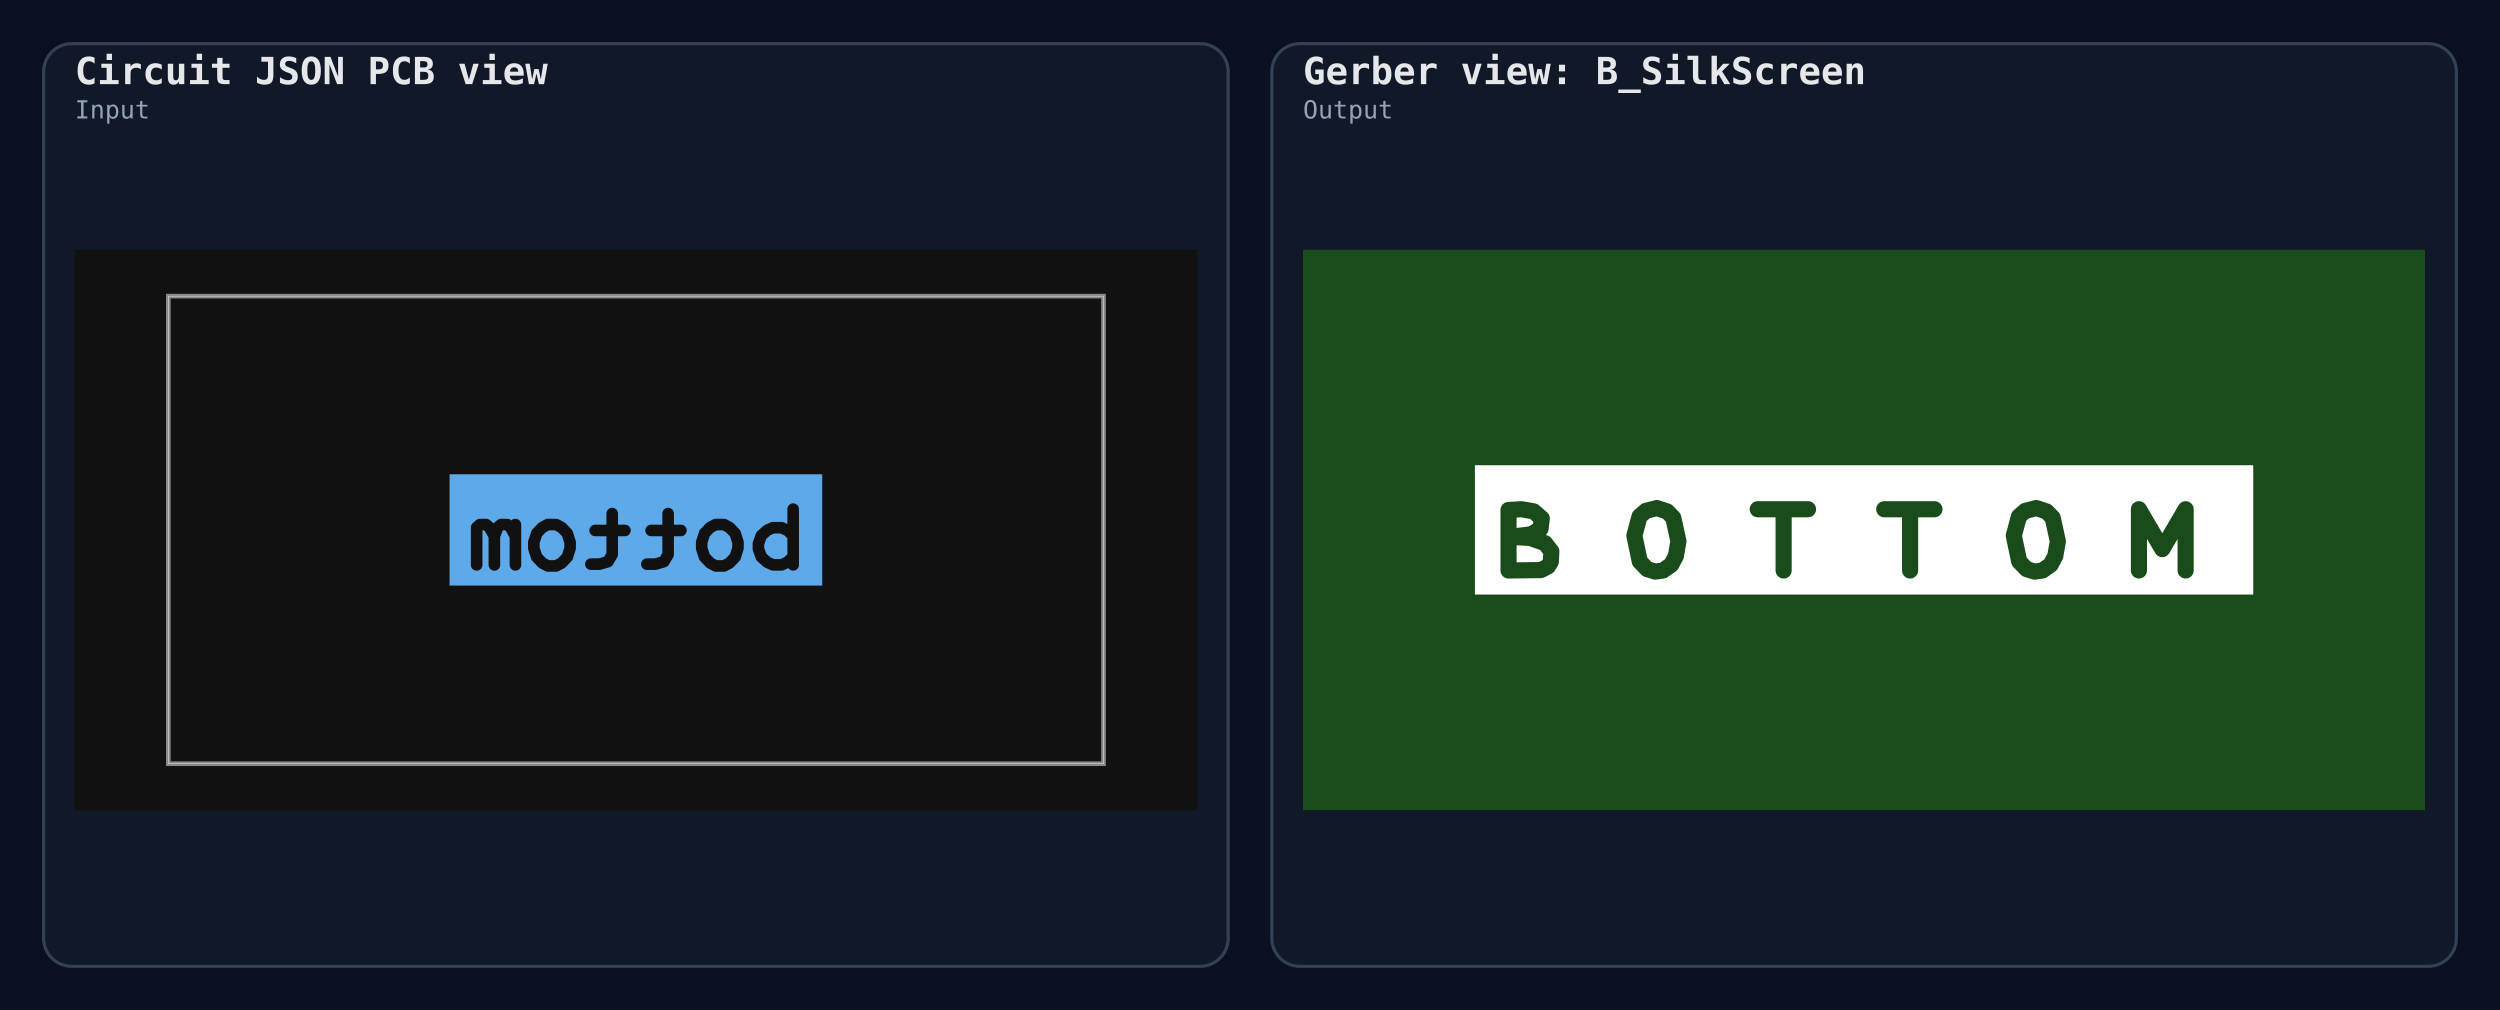
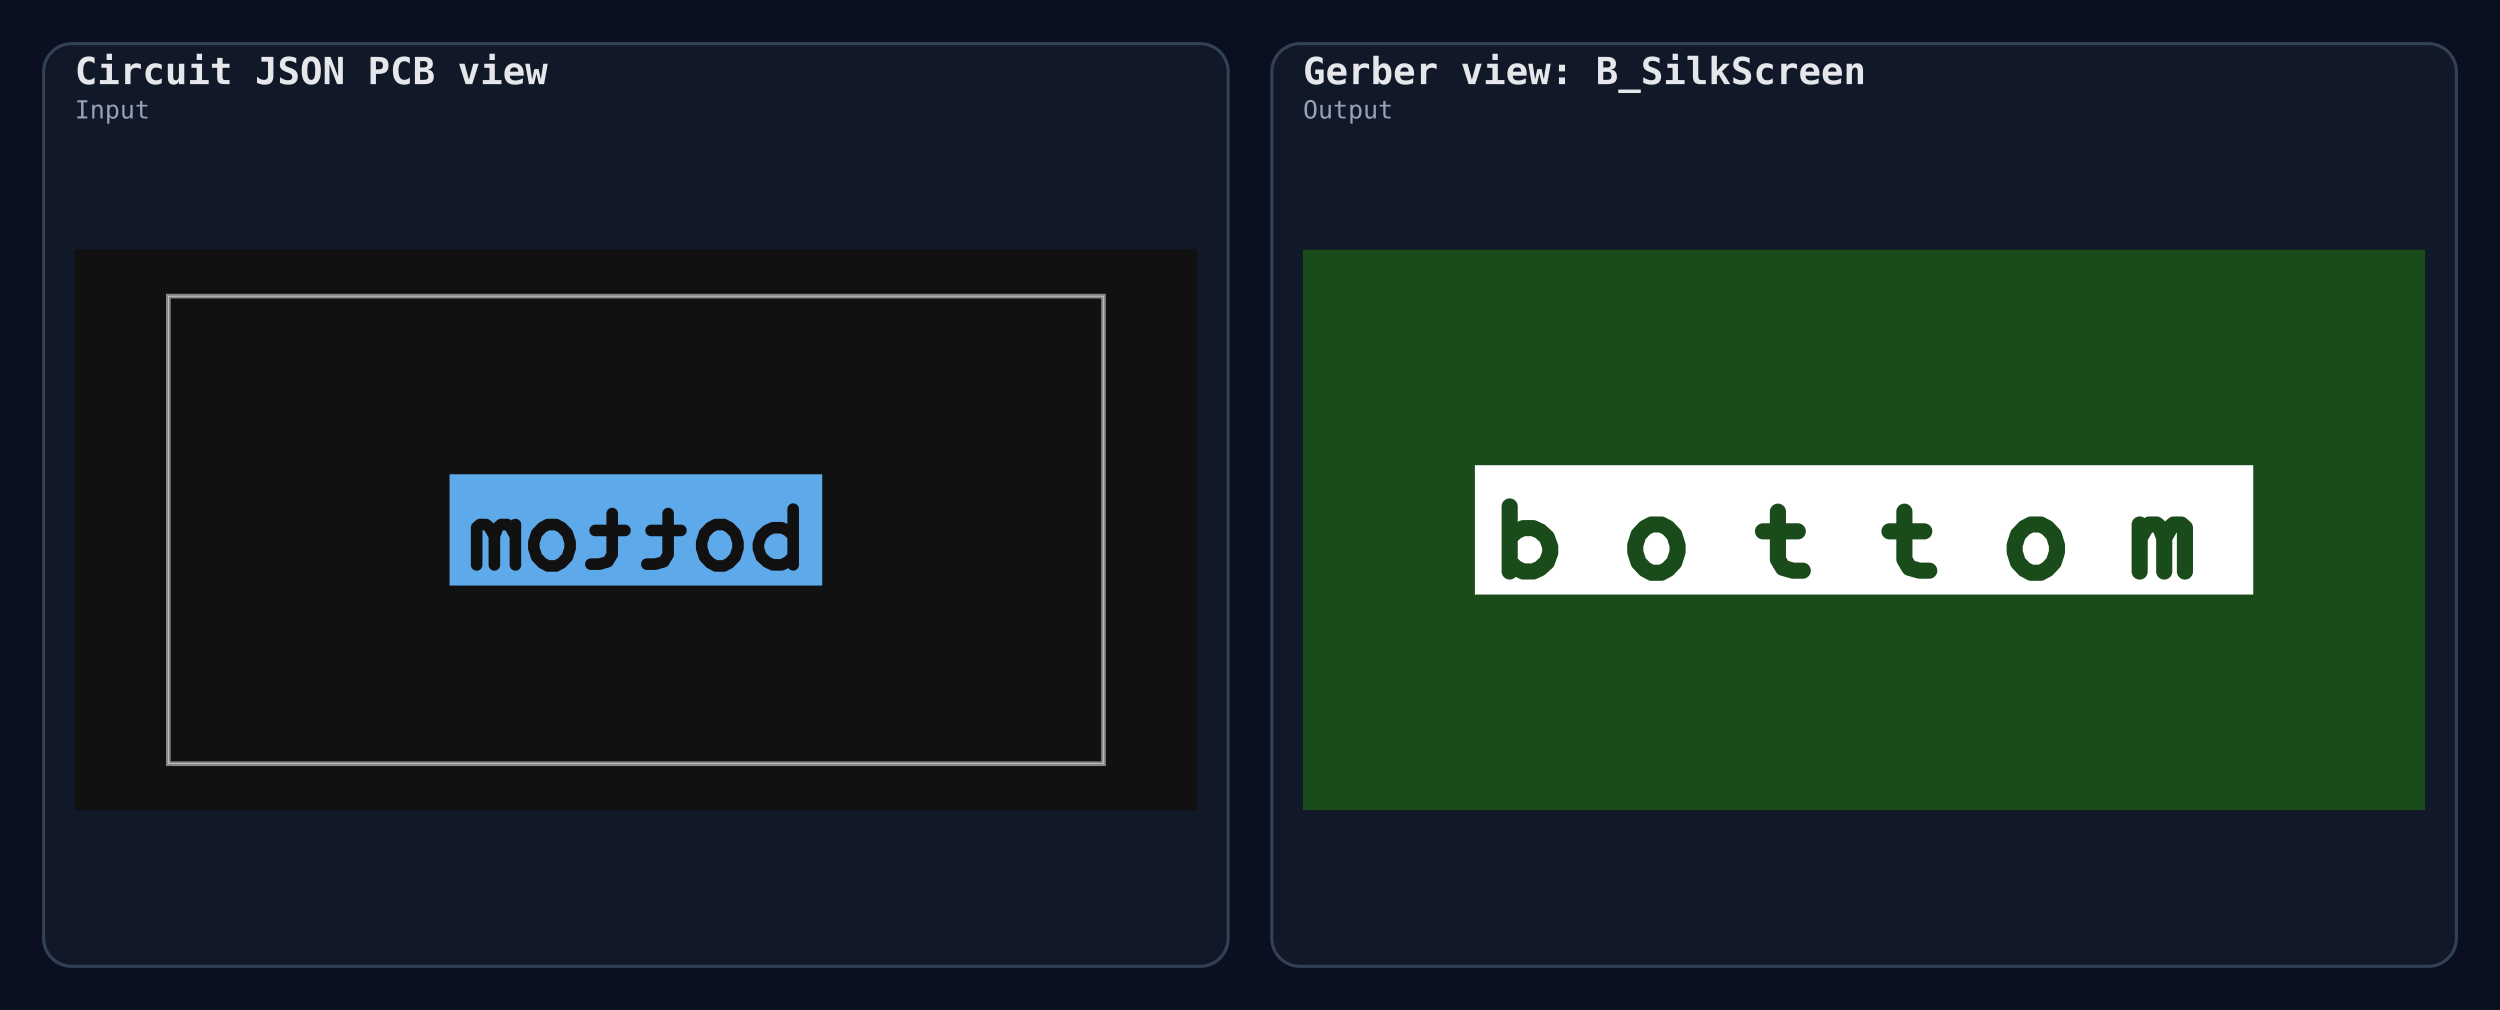
<svg xmlns="http://www.w3.org/2000/svg" xmlns:xlink="http://www.w3.org/1999/xlink" version="1.1" viewBox="0 0 1604 648" width="1604" height="648">
  <defs>
    <style>.snapshot-label { font: 600 24px ui-monospace, SFMono-Regular, Menlo, monospace; fill: #e5e7eb; }.snapshot-subtitle { font: 500 16px ui-monospace, SFMono-Regular, Menlo, monospace; fill: #94a3b8; }</style>
  </defs>
  <rect x="0" y="0" width="1604" height="648" fill="#0b1020" />
  <rect x="28" y="28" width="760" height="592" rx="18" fill="#111827" stroke="#334155" stroke-width="2" />
  <rect x="816" y="28" width="760" height="592" rx="18" fill="#111827" stroke="#334155" stroke-width="2" />
  <text x="48" y="54" class="snapshot-label">Circuit JSON PCB view</text>
  <text x="836" y="54" class="snapshot-label">Gerber view: B_SilkScreen</text>
  <text x="48" y="76" class="snapshot-subtitle">Input</text>
  <text x="836" y="76" class="snapshot-subtitle">Output</text>
  <svg x="48" y="80" width="720" height="520" preserveAspectRatio="xMidYMid meet" viewBox="0 0 800 400">
    <style />
    <rect class="boundary" x="0" y="0" fill="#111111" width="800" height="400" data-type="pcb_background" data-pcb-layer="global" />
    <rect class="pcb-boundary" fill="none" stroke="#fff" stroke-width="0.3" x="66.667" y="33.333" width="666.667" height="333.333" data-type="pcb_boundary" data-pcb-layer="global" />
    <path class="pcb-board" d="M 66.667 366.667 L 733.333 366.667 L 733.333 33.333 L 66.667 33.333 Z" fill="none" stroke="rgba(255, 255, 255, 0.5)" stroke-width="3.333" data-type="pcb_board" data-pcb-layer="board" />
    <rect x="-3.99" y="-1.193" width="7.98" height="2.387" fill="#5da9e9" mask="url(#silkscreen-knockout-mask-silk_knockout_text_bottom-1)" transform="matrix(-33.33333,0,0,33.33333,400,200)" class="pcb-silkscreen-text-knockout pcb-silkscreen-bottom" data-type="pcb_silkscreen_text" data-pcb-silkscreen-text-id="silk_knockout_text_bottom" data-pcb-layer="bottom" />
    <defs>
      <mask id="silkscreen-knockout-mask-silk_knockout_text_bottom-1">
        <rect x="-3.99" y="-1.193" width="7.98" height="2.387" fill="white" />
        <path d="M-3.363 -0.445L-3.363 0.747 M-3.363 0.122L-3.239 0.008 M-3.239 0.008L-3.116 -0.047 M-3.116 -0.047L-2.93 -0.047 M-2.93 -0.047L-2.806 0.008 M-2.806 0.008L-2.681 0.122 M-2.681 0.122L-2.62 0.293 M-2.62 0.293L-2.62 0.406 M-2.62 0.406L-2.681 0.576 M-2.681 0.576L-2.806 0.689 M-2.806 0.689L-2.93 0.747 M-2.93 0.747L-3.116 0.747 M-3.116 0.747L-3.239 0.689 M-3.239 0.689L-3.363 0.576 M-1.884 -0.115L-2.003 -0.052 M-2.003 -0.052L-2.123 0.074 M-2.123 0.074L-2.183 0.264 M-2.183 0.264L-2.183 0.391 M-2.183 0.391L-2.123 0.579 M-2.123 0.579L-2.003 0.706 M-2.003 0.706L-1.884 0.77 M-1.884 0.77L-1.706 0.77 M-1.706 0.77L-1.587 0.706 M-1.587 0.706L-1.467 0.579 M-1.467 0.579L-1.407 0.391 M-1.407 0.391L-1.407 0.264 M-1.407 0.264L-1.467 0.074 M-1.467 0.074L-1.587 -0.052 M-1.587 -0.052L-1.706 -0.115 M-1.706 -0.115L-1.884 -0.115 M-0.689 -0.35L-0.689 0.526 M-0.689 0.526L-0.598 0.679 M-0.598 0.679L-0.416 0.732 M-0.416 0.732L-0.234 0.732 M-0.963 0.011L-0.325 0.011 M0.507 -0.35L0.507 0.526 M0.507 0.526L0.598 0.679 M0.598 0.679L0.78 0.732 M0.78 0.732L0.963 0.732 M0.234 0.011L0.872 0.011 M1.706 -0.115L1.587 -0.052 M1.587 -0.052L1.467 0.074 M1.467 0.074L1.407 0.264 M1.407 0.264L1.407 0.391 M1.407 0.391L1.467 0.579 M1.467 0.579L1.587 0.706 M1.587 0.706L1.706 0.77 M1.706 0.77L1.884 0.77 M1.884 0.77L2.003 0.706 M2.003 0.706L2.123 0.579 M2.123 0.579L2.183 0.391 M2.183 0.391L2.183 0.264 M2.183 0.264L2.123 0.074 M2.123 0.074L2.003 -0.052 M2.003 -0.052L1.884 -0.115 M1.884 -0.115L1.706 -0.115 M2.577 -0.115L2.577 0.748 M2.577 0.132L2.682 -0.054 M2.682 -0.054L2.753 -0.115 M2.753 -0.115L2.885 -0.115 M2.885 -0.115L2.956 -0.054 M2.956 -0.054L3.027 0.132 M3.027 0.132L3.027 0.748 M3.027 0.132L3.133 -0.054 M3.133 -0.054L3.203 -0.115 M3.203 -0.115L3.336 -0.115 M3.336 -0.115L3.406 -0.054 M3.406 -0.054L3.406 0.748" fill="none" stroke="black" stroke-width="0.248" stroke-linecap="round" stroke-linejoin="round" />
      </mask>
    </defs>
  </svg>
-   <svg x="836" y="80" width="720" height="520" preserveAspectRatio="xMidYMid meet" viewBox="-10000 -5000 20000 10000" version="1.1" stroke-linecap="round" stroke-linejoin="round" stroke-width="0" fill-rule="evenodd" clip-rule="evenodd" id="lTIj-hxbbzgr_bottom">
+   <svg x="836" y="80" width="720" height="520" preserveAspectRatio="xMidYMid meet" viewBox="-10000 -5000 20000 10000" version="1.1" stroke-linecap="round" stroke-linejoin="round" stroke-width="0" fill-rule="evenodd" clip-rule="evenodd" id="q03dYGUcN0iD_bottom">
    <defs>
-       <style>.lTIj-hxbbzgr_fr4 {color: #666666;}
- .lTIj-hxbbzgr_cu {color: #cccccc;}
- .lTIj-hxbbzgr_cf {color: #cc9933;}
- .lTIj-hxbbzgr_sm {color: #004200; opacity: 0.749;}
- .lTIj-hxbbzgr_ss {color: #ffffff;}
- .lTIj-hxbbzgr_sp {color: #999999;}
- .lTIj-hxbbzgr_out {color: #000000;}</style>
-       <mask id="EVVt_Bqa_l4Y_clear-1" fill="#000" stroke="#000">
+       <style>.q03dYGUcN0iD_fr4 {color: #666666;}
+ .q03dYGUcN0iD_cu {color: #cccccc;}
+ .q03dYGUcN0iD_cf {color: #cc9933;}
+ .q03dYGUcN0iD_sm {color: #004200; opacity: 0.749;}
+ .q03dYGUcN0iD_ss {color: #ffffff;}
+ .q03dYGUcN0iD_sp {color: #999999;}
+ .q03dYGUcN0iD_out {color: #000000;}</style>
+       <mask id="SVjXK5eu4D8J_clear-1" fill="#000" stroke="#000">
        <g>
          <rect x="-6940" y="-1155" width="13880" height="2310" fill="#fff" />
-           <path d="M 6337.016 -722.842 6337.016 355.886 6102.937 368.696 5888.598 331.026 5744.192 204.599 5766.659 19.755 5936.576 -79.157 6303.588 -121.605 5946.733 -143.989 5685.108 -237.404 5573.68 -381.019 5582.836 -566.752 5632.992 -648.803 5758.085 -715.481 6337.016 -722.842 M 3723.458 -742.555 3866.528 -698.043 3997.308 -562.616 4094.022 -102.951 4001.9 241.089 3888.875 339.079 3693.177 389.921 3508.931 328.891 3401.056 217.345 3308.674 -201.723 3354.651 -466.295 3436.584 -619.2 3582.115 -723.352 3723.458 -742.555 M 1895.052 368.696 999.644 368.696 M 1434.053 368.696 1434.053 -722.842 M -358.948 368.696 -1254.356 368.696 M -819.947 368.696 -819.947 -722.842 M -3038.542 -742.555 -2895.472 -698.043 -2764.692 -562.616 -2667.978 -102.951 -2760.1 241.089 -2873.126 339.079 -3068.823 389.921 -3253.069 328.891 -3360.944 217.345 -3453.326 -201.723 -3407.349 -466.295 -3325.416 -619.2 -3179.885 -723.352 -3038.542 -742.555 M -4898.394 -722.842 -4898.394 368.696 -5314.653 -342.112 -5730.909 368.696 -5730.909 -722.842" fill="none" stroke-width="287.5" />
+           <path d="M 6316.577 418.223 6316.577 -740.576 M 6316.577 -133.207 6195.567 -22.922 6076.357 31.422 5895.748 31.422 5774.73 -22.922 5653.718 -133.207 5594.119 -299.433 5594.119 -409.721 5653.718 -574.35 5774.73 -684.636 5895.748 -740.576 6076.357 -740.576 6195.567 -684.636 6316.577 -574.35 M 3788.048 96.695 3903.963 36.169 4019.871 -86.655 4078.299 -271.781 4078.299 -394.609 4019.871 -577.956 3903.963 -700.785 3788.048 -763.084 3614.653 -763.084 3498.736 -700.785 3382.826 -577.956 3324.397 -394.609 3324.397 -271.781 3382.826 -86.655 3498.736 36.169 3614.653 96.695 3788.048 96.695 M 1535.888 325.458 1535.888 -525.744 1447.353 -675.11 1270.272 -725.865 1093.195 -725.865 M 1801.501 -25.436 1181.734 -25.436 M -718.112 325.458 -718.112 -525.744 -806.647 -675.11 -983.728 -725.865 -1160.805 -725.865 M -452.499 -25.436 -1072.266 -25.436 M -2973.952 96.695 -2858.037 36.169 -2742.129 -86.655 -2683.701 -271.781 -2683.701 -394.609 -2742.129 -577.956 -2858.037 -700.785 -2973.952 -763.084 -3147.347 -763.084 -3263.264 -700.785 -3379.174 -577.956 -3437.603 -394.609 -3437.603 -271.781 -3379.174 -86.655 -3263.264 36.169 -3147.347 96.695 -2973.952 96.695 M -4911.366 96.695 -4911.366 -741.882 M -4911.366 -142.9 -5014.192 37.663 -5083.057 96.695 -5211.351 96.695 -5280.216 37.663 -5349.08 -142.9 -5349.08 -741.882 M -5349.08 -142.9 -5451.912 37.663 -5519.832 96.695 -5649.071 96.695 -5717.939 37.663 -5717.939 -741.882" fill="none" stroke-width="287.5" />
        </g>
      </mask>
-       <g id="lTIj-hxbbzgr_bottom_silkscreen">
-         <g mask="url(#EVVt_Bqa_l4Y_clear-1)">
+       <g id="q03dYGUcN0iD_bottom_silkscreen">
+         <g mask="url(#SVjXK5eu4D8J_clear-1)">
          <path d="M 6940 -1155 -6940 -1155 -6940 1155 6940 1155 6940 -1155" />
        </g>
      </g>
-       <clipPath id="lTIj-hxbbzgr_bottom_outline">
+       <clipPath id="q03dYGUcN0iD_bottom_outline">
        <path d="M -10000 -5000 10000 -5000 10000 5000 -10000 5000 -10000 -5000" fill="none" stroke-width="50" />
      </clipPath>
-       <mask id="lTIj-hxbbzgr_bottom_mech-mask">
+       <mask id="q03dYGUcN0iD_bottom_mech-mask">
        <g fill="#000" stroke="#000">
          <rect x="-10000" y="-5000" width="20000" height="10000" fill="#fff" />
        </g>
      </mask>
    </defs>
    <g transform="translate(0,0) scale(1,-1)">
-       <g mask="url(#lTIj-hxbbzgr_bottom_mech-mask)" clip-path="url(#lTIj-hxbbzgr_bottom_outline)" transform="translate(0,0) scale(-1,1)">
-         <rect x="-10000" y="-5000" width="20000" height="10000" fill="currentColor" class="lTIj-hxbbzgr_fr4" />
-         <rect x="-10000" y="-5000" width="20000" height="10000" fill="currentColor" class="lTIj-hxbbzgr_sm" />
-         <use xlink:href="#lTIj-hxbbzgr_bottom_silkscreen" fill="currentColor" stroke="currentColor" class="lTIj-hxbbzgr_ss" />
+       <g mask="url(#q03dYGUcN0iD_bottom_mech-mask)" clip-path="url(#q03dYGUcN0iD_bottom_outline)" transform="translate(0,0) scale(-1,1)">
+         <rect x="-10000" y="-5000" width="20000" height="10000" fill="currentColor" class="q03dYGUcN0iD_fr4" />
+         <rect x="-10000" y="-5000" width="20000" height="10000" fill="currentColor" class="q03dYGUcN0iD_sm" />
+         <use xlink:href="#q03dYGUcN0iD_bottom_silkscreen" fill="currentColor" stroke="currentColor" class="q03dYGUcN0iD_ss" />
      </g>
    </g>
  </svg>
</svg>
